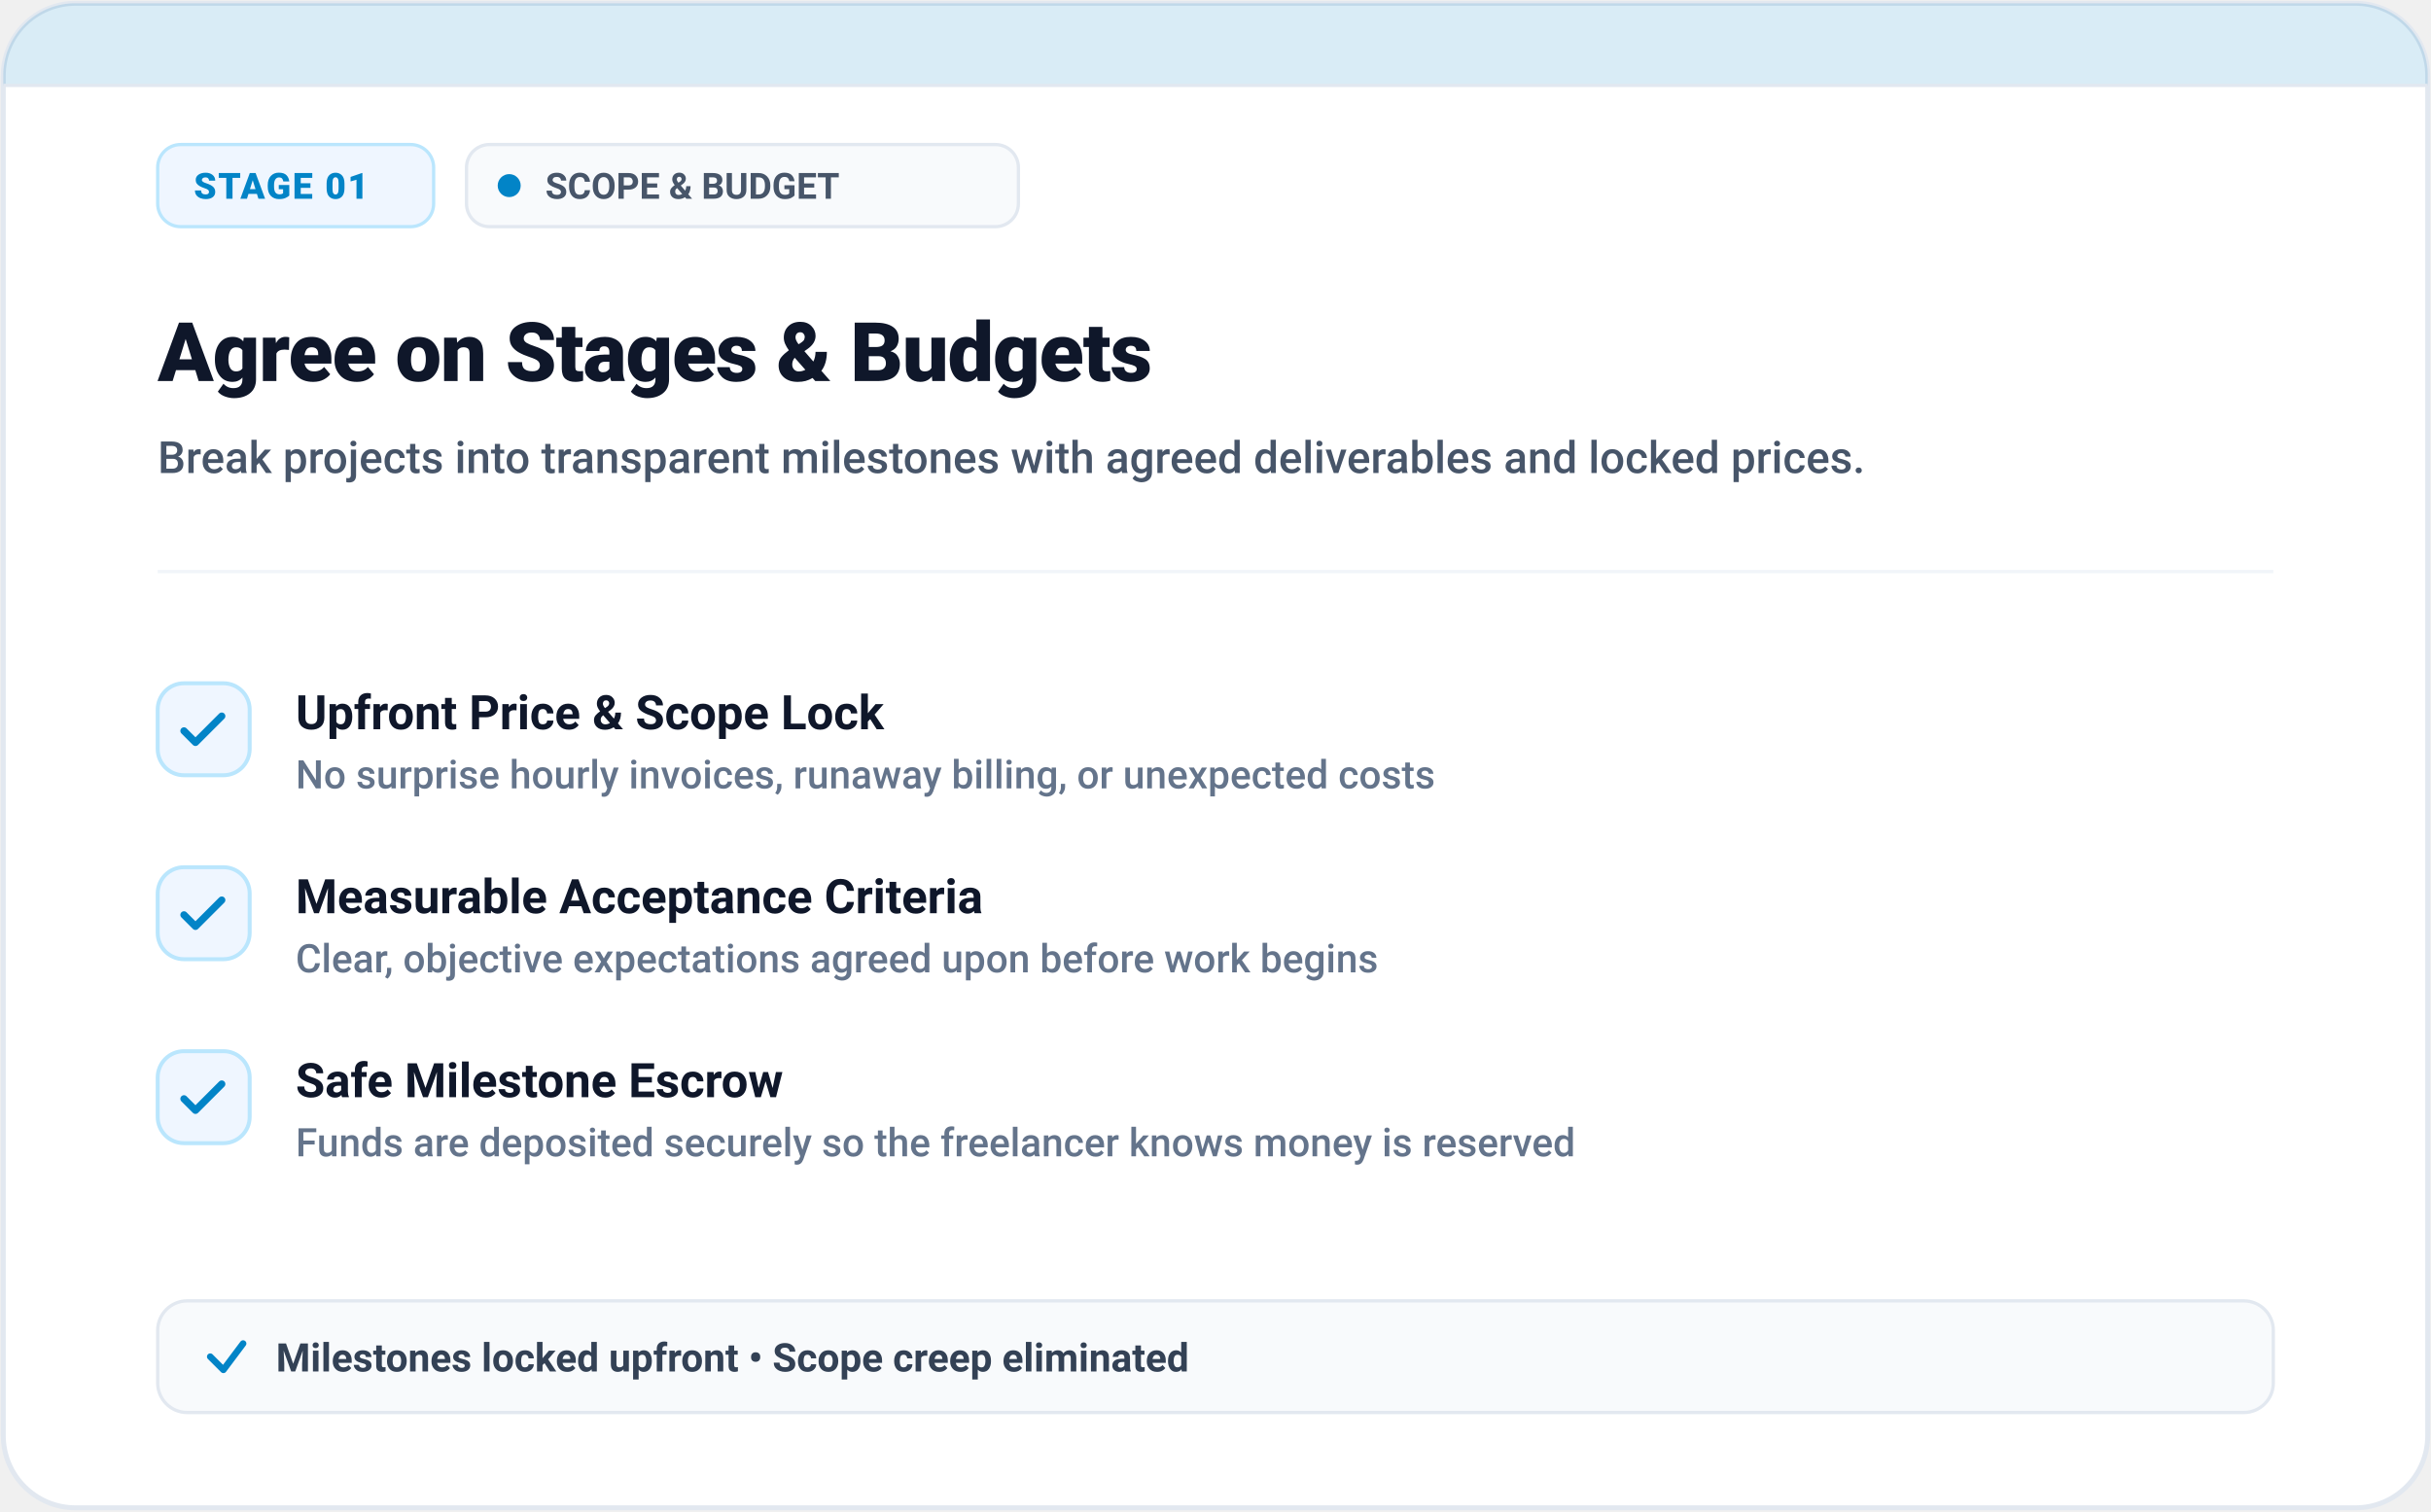
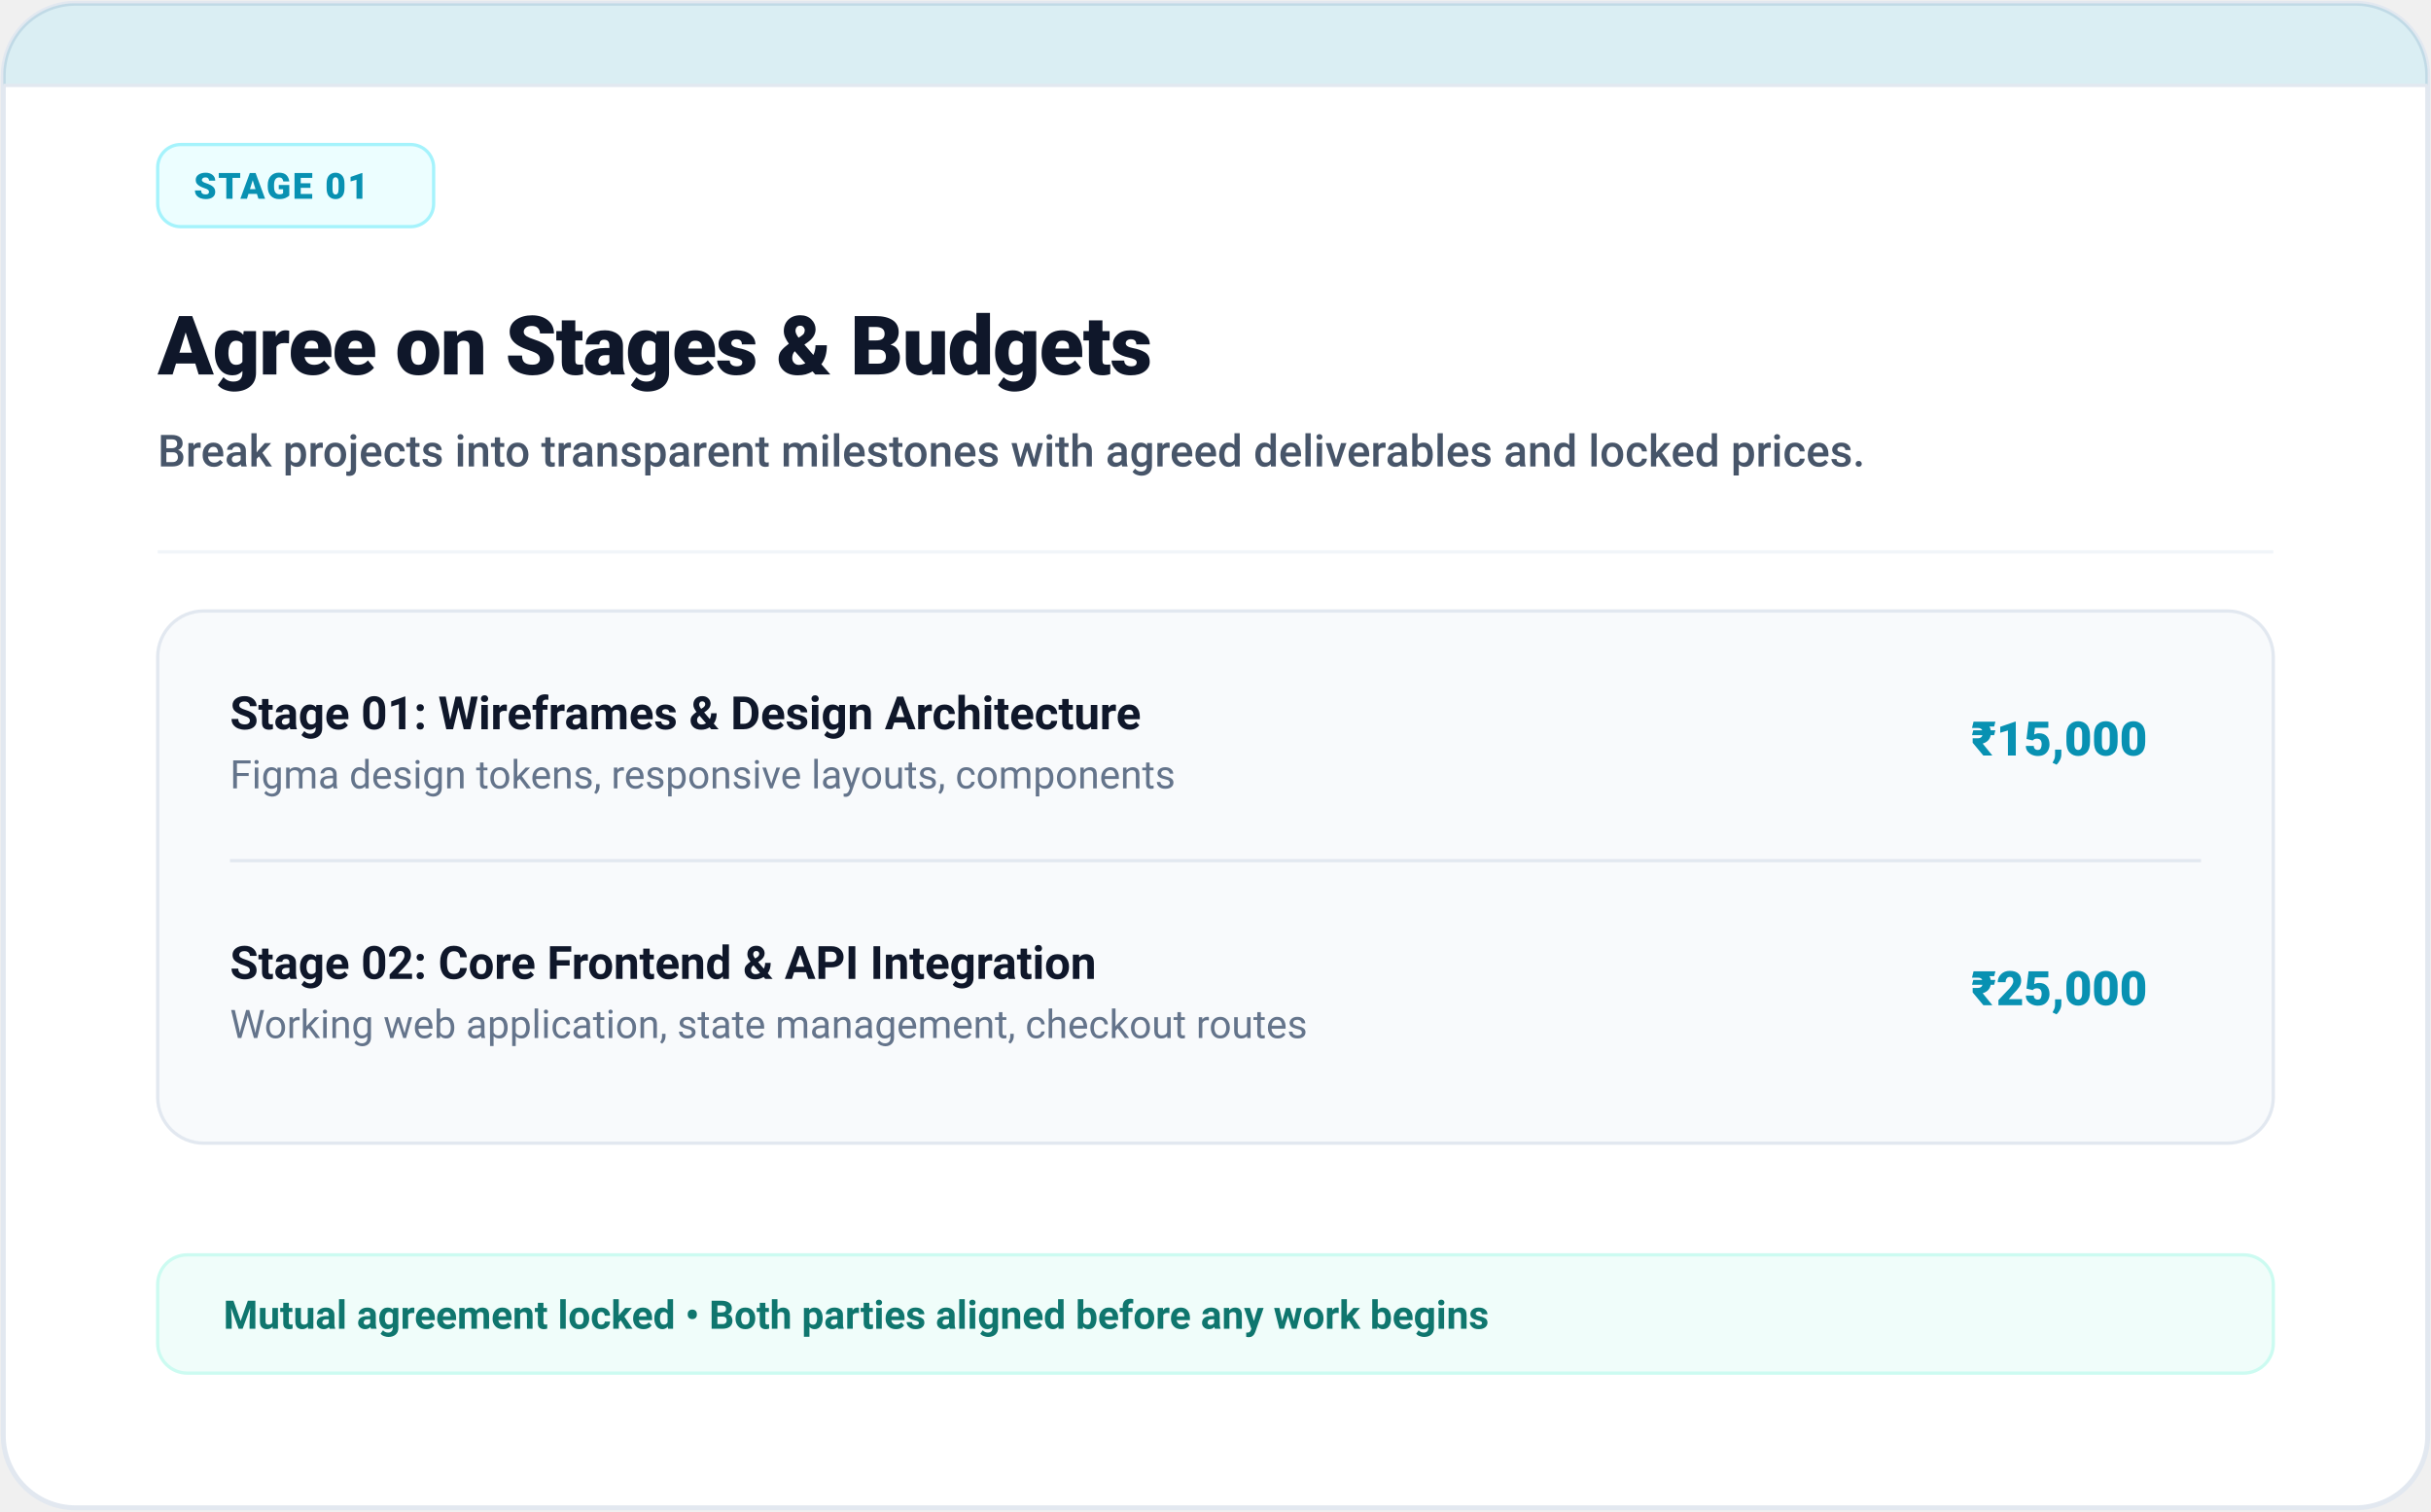
<svg xmlns="http://www.w3.org/2000/svg" viewBox="0 0 740 460" width="740" height="460">
  <rect width="738" height="458" x="1" y="1" rx="22" ry="22" fill="#FFFFFF" stroke="#E2E8F0" stroke-width="1.5" />
-   <path d="M 22 1 L 718 1 A 22 22 0 0 1 739 22 L 739 26 L 1 26 L 1 22 A 22 22 0 0 1 22 1 Z" fill="#0284C7" fill-opacity="0.15" />
+   <path d="M 22 1 L 718 1 A 22 22 0 0 1 739 22 L 739 26 L 1 26 L 1 22 A 22 22 0 0 1 22 1 Z" fill="#0891B2" fill-opacity="0.15" />
  <line x1="1" y1="26" x2="739" y2="26" stroke="#E2E8F0" stroke-width="1" />
  <g transform="translate(48, 44)">
-     <rect width="84" height="25" rx="7" fill="#EFF6FF" stroke="#BAE6FD" stroke-width="1" />
-     <text x="11" y="16.5" fill="#0284C7" font-size="11" font-weight="800" font-family="-apple-system,BlinkMacSystemFont,Segoe UI,Roboto,sans-serif" letter-spacing="0.5">STAGE 01</text>
-     <rect x="94" width="168" height="25" rx="7" fill="#F8FAFC" stroke="#E2E8F0" stroke-width="1" />
-     <circle cx="107" cy="12.5" r="3.5" fill="#0284C7" />
-     <text x="118" y="16.5" fill="#475569" font-size="11" font-weight="600" font-family="-apple-system,BlinkMacSystemFont,Segoe UI,Roboto,sans-serif">SCOPE &amp; BUDGET</text>
+     <rect width="84" height="25" rx="7" fill="#ECFEFF" stroke="#A5F3FC" stroke-width="1" />
+     <text x="11" y="16.5" fill="#0891B2" font-size="11" font-weight="800" font-family="-apple-system,BlinkMacSystemFont,Segoe UI,Roboto,sans-serif" letter-spacing="0.5">STAGE 01</text>
  </g>
-   <text x="48" y="116" fill="#0F172A" font-size="25" font-weight="800" font-family="-apple-system,BlinkMacSystemFont,Segoe UI,Roboto,sans-serif" letter-spacing="-0.3">Agree on Stages &amp; Budgets</text>
-   <text x="48" y="144" fill="#475569" font-size="13.5" font-weight="450" font-family="-apple-system,BlinkMacSystemFont,Segoe UI,Roboto,sans-serif">Break projects into transparent milestones with agreed deliverables and locked prices.</text>
-   <line x1="48" y1="174" x2="692" y2="174" stroke="#F1F5F9" stroke-width="1" />
-   <g transform="translate(48, 208)">
-     <rect width="28" height="28" rx="8" fill="#EFF6FF" stroke="#BAE6FD" stroke-width="1.2" />
-     <path d="M8 14.5l3.5 3.5 8-8" fill="none" stroke="#0284C7" stroke-width="2.2" stroke-linecap="round" stroke-linejoin="round" />
-     <text x="42" y="14" fill="#0F172A" font-size="14.5" font-weight="700" font-family="-apple-system,BlinkMacSystemFont,Segoe UI,Roboto,sans-serif">Upfront Price &amp; Scope Lock</text>
-     <text x="42" y="32" fill="#64748B" font-size="12" font-weight="450" font-family="-apple-system,BlinkMacSystemFont,Segoe UI,Roboto,sans-serif">No surprise hourly invoices, runaway billing, or unexpected costs</text>
+   <text x="48" y="114" fill="#0F172A" font-size="25" font-weight="800" font-family="-apple-system,BlinkMacSystemFont,Segoe UI,Roboto,sans-serif" letter-spacing="-0.3">Agree on Stages &amp; Budgets</text>
+   <text x="48" y="142" fill="#475569" font-size="13.5" font-weight="450" font-family="-apple-system,BlinkMacSystemFont,Segoe UI,Roboto,sans-serif">Break projects into transparent milestones with agreed deliverables and locked prices.</text>
+   <line x1="48" y1="168" x2="692" y2="168" stroke="#F1F5F9" stroke-width="1" />
+   <g transform="translate(48, 186)">
+     <rect width="644" height="162" rx="14" fill="#F8FAFC" stroke="#E2E8F0" stroke-width="1" />
+     <g transform="translate(22, 22)">
+       <text x="0" y="14" fill="#0F172A" font-size="14" font-weight="700" font-family="-apple-system,BlinkMacSystemFont,Segoe UI,Roboto,sans-serif">Stage 01: Wireframes &amp; Design Architecture</text>
+       <text x="0" y="32" fill="#64748B" font-size="12" font-family="-apple-system,BlinkMacSystemFont,Segoe UI,Roboto,sans-serif">Figma design tokens, responsive layouts, components</text>
+       <text x="530" y="22" fill="#0891B2" font-size="14.5" font-weight="800" font-family="-apple-system,BlinkMacSystemFont,Segoe UI,Roboto,sans-serif">₹15,000</text>
+     </g>
+     <line x1="22" y1="76" x2="622" y2="76" stroke="#E2E8F0" stroke-width="1" />
+     <g transform="translate(22, 98)">
+       <text x="0" y="14" fill="#0F172A" font-size="14" font-weight="700" font-family="-apple-system,BlinkMacSystemFont,Segoe UI,Roboto,sans-serif">Stage 02: Core Frontend &amp; API Integration</text>
+       <text x="0" y="32" fill="#64748B" font-size="12" font-family="-apple-system,BlinkMacSystemFont,Segoe UI,Roboto,sans-serif">Working web application, state management, checkout routes</text>
+       <text x="530" y="22" fill="#0891B2" font-size="14.5" font-weight="800" font-family="-apple-system,BlinkMacSystemFont,Segoe UI,Roboto,sans-serif">₹25,000</text>
+     </g>
  </g>
-   <g transform="translate(48, 264)">
-     <rect width="28" height="28" rx="8" fill="#EFF6FF" stroke="#BAE6FD" stroke-width="1.2" />
-     <path d="M8 14.5l3.5 3.5 8-8" fill="none" stroke="#0284C7" stroke-width="2.2" stroke-linecap="round" stroke-linejoin="round" />
-     <text x="42" y="14" fill="#0F172A" font-size="14.5" font-weight="700" font-family="-apple-system,BlinkMacSystemFont,Segoe UI,Roboto,sans-serif">Measurable Acceptance Criteria</text>
-     <text x="42" y="32" fill="#64748B" font-size="12" font-weight="450" font-family="-apple-system,BlinkMacSystemFont,Segoe UI,Roboto,sans-serif">Clear, objective expectations agreed upon before work begins</text>
-   </g>
-   <g transform="translate(48, 320)">
-     <rect width="28" height="28" rx="8" fill="#EFF6FF" stroke="#BAE6FD" stroke-width="1.2" />
-     <path d="M8 14.5l3.5 3.5 8-8" fill="none" stroke="#0284C7" stroke-width="2.2" stroke-linecap="round" stroke-linejoin="round" />
-     <text x="42" y="14" fill="#0F172A" font-size="14.5" font-weight="700" font-family="-apple-system,BlinkMacSystemFont,Segoe UI,Roboto,sans-serif">Safe Milestone Escrow</text>
-     <text x="42" y="32" fill="#64748B" font-size="12" font-weight="450" font-family="-apple-system,BlinkMacSystemFont,Segoe UI,Roboto,sans-serif">Funds are deposited securely so the freelancer knows money is reserved</text>
-   </g>
-   <g transform="translate(48, 396)">
-     <rect width="644" height="34" rx="9" fill="#F8FAFC" stroke="#E2E8F0" stroke-width="1" />
-     <path d="M 16 17 L 20 21 L 26 13" fill="none" stroke="#0284C7" stroke-width="2" stroke-linecap="round" stroke-linejoin="round" />
-     <text x="36" y="21.5" fill="#334155" font-size="12" font-weight="600" font-family="-apple-system,BlinkMacSystemFont,Segoe UI,Roboto,sans-serif">Milestones locked upfront • Scope creep eliminated</text>
+   <g transform="translate(48, 382)">
+     <rect width="644" height="36" rx="9" fill="#F0FDFA" stroke="#CCFBF1" stroke-width="1" />
+     <text x="20" y="22.5" fill="#0F766E" font-size="12" font-weight="600" font-family="-apple-system,BlinkMacSystemFont,Segoe UI,Roboto,sans-serif">Mutual agreement locked • Both parties aligned before any work begins</text>
  </g>
</svg>
